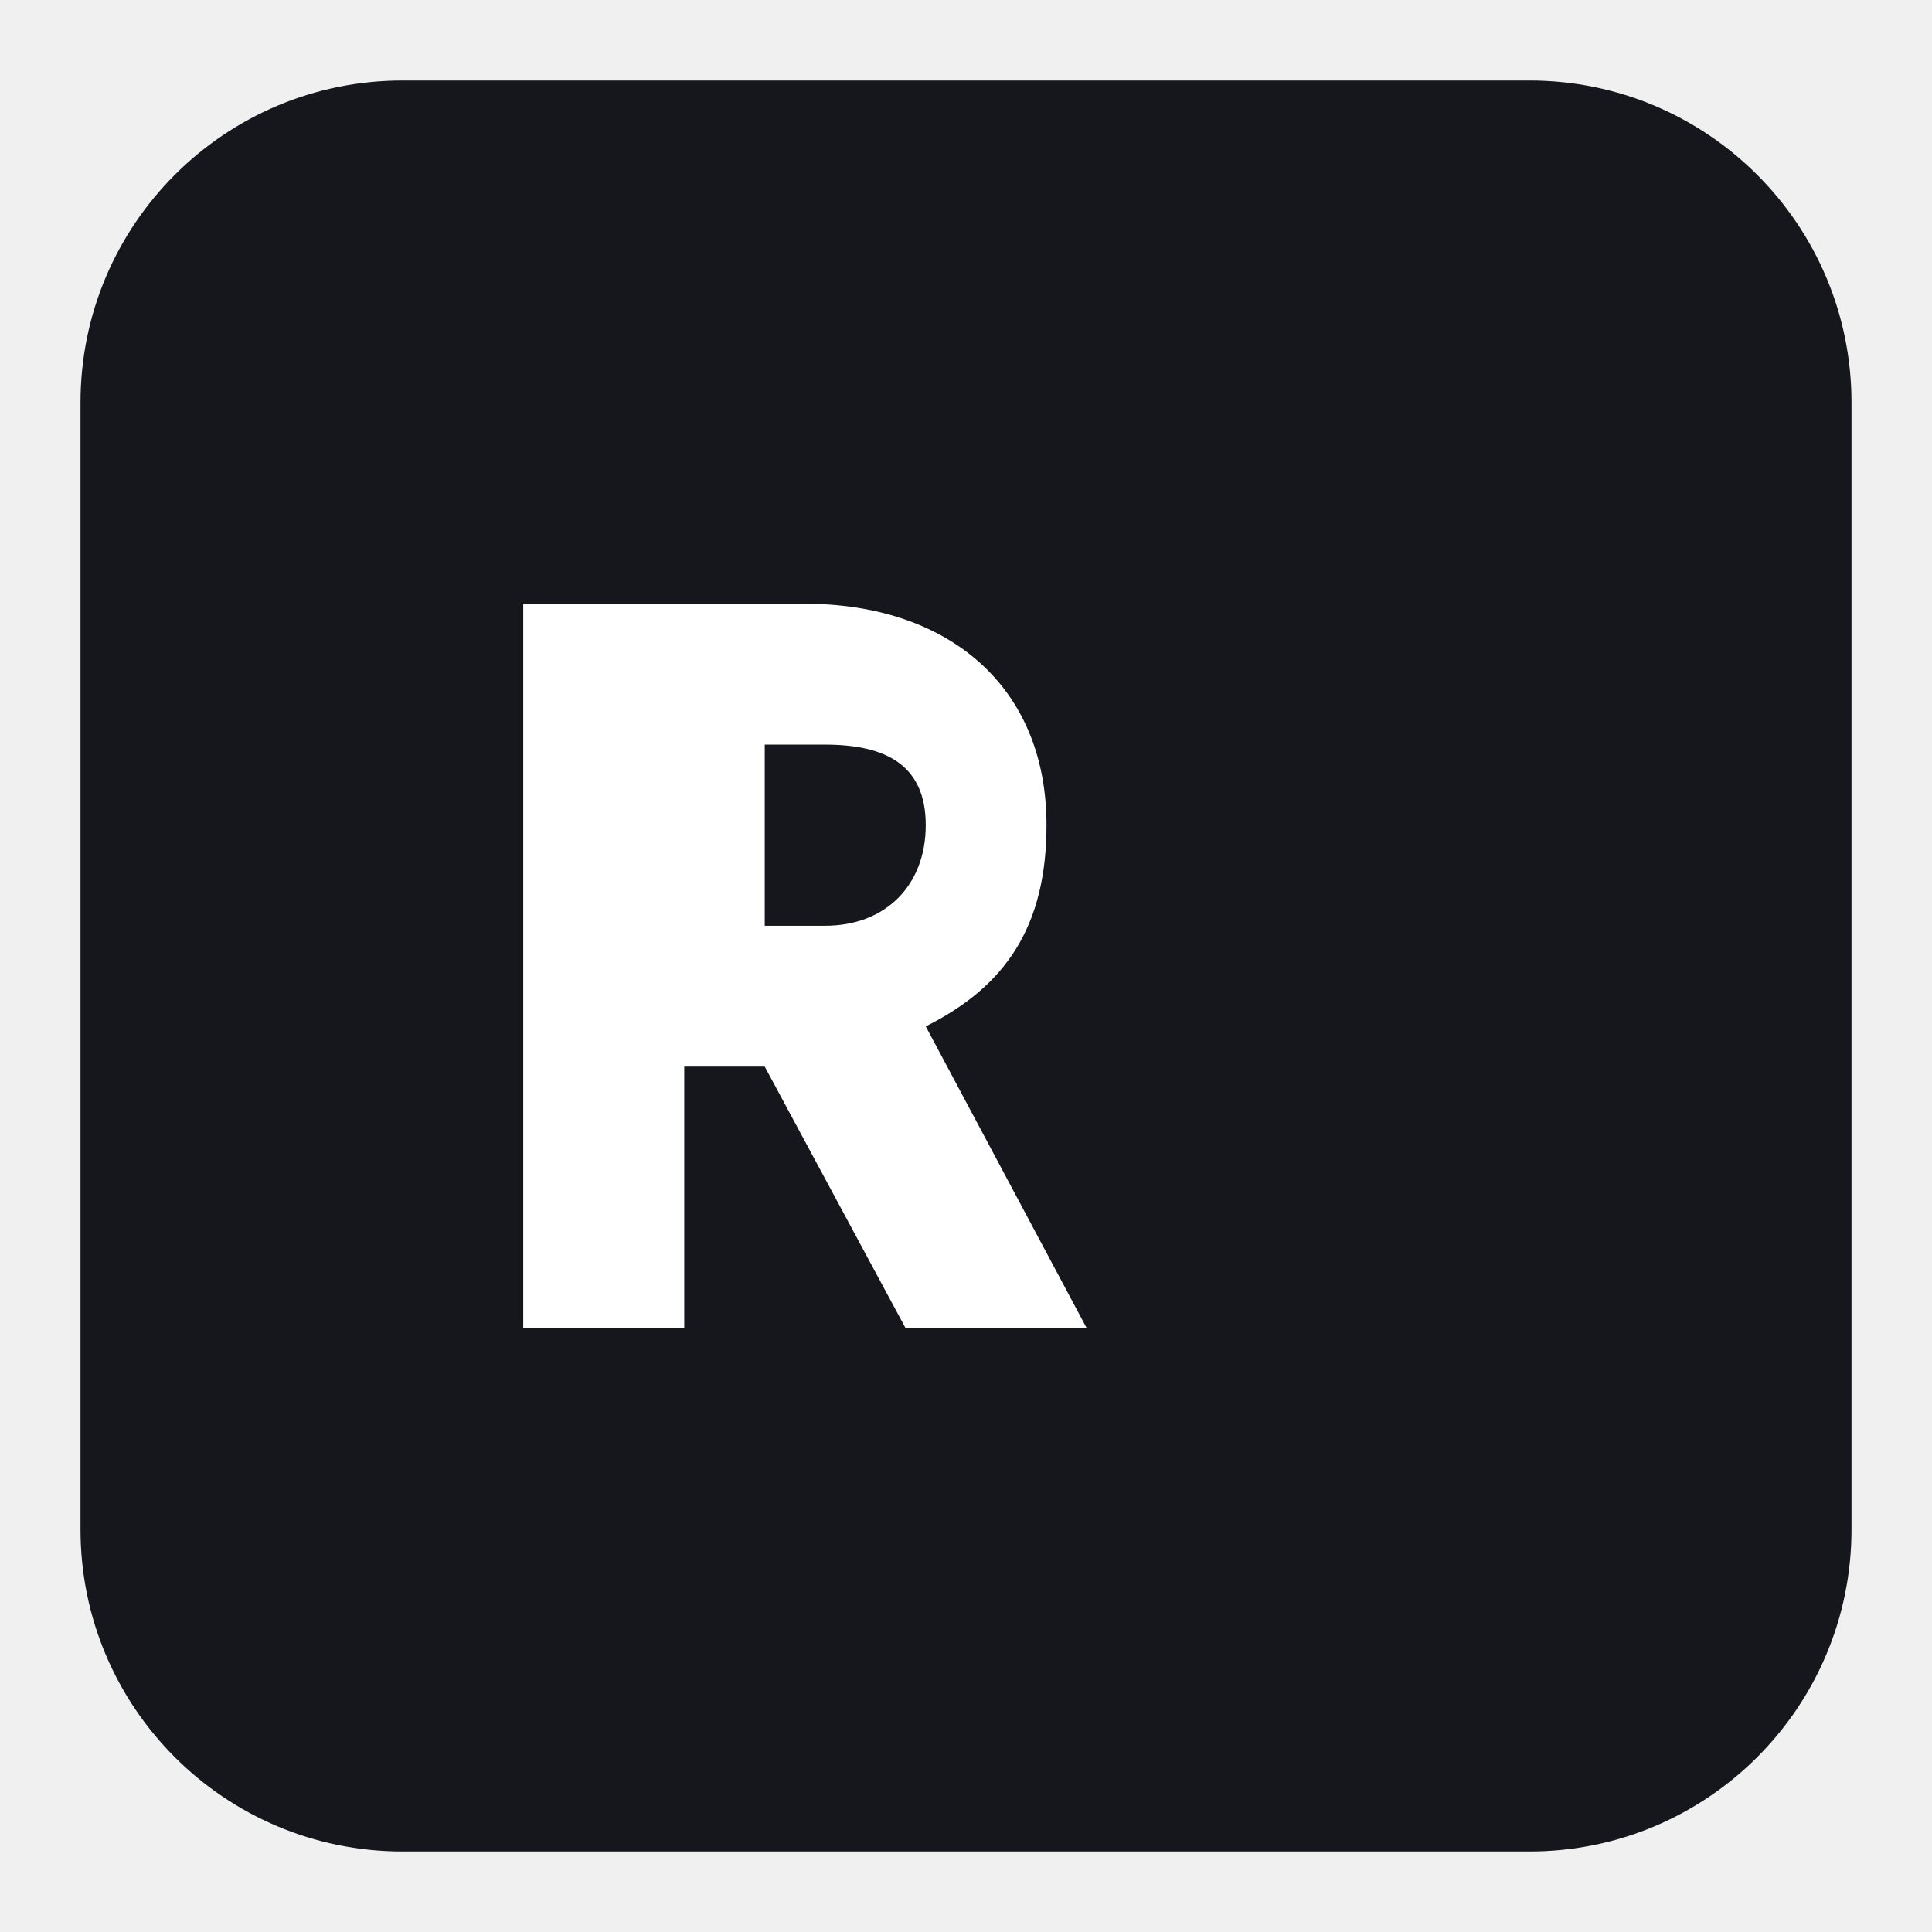
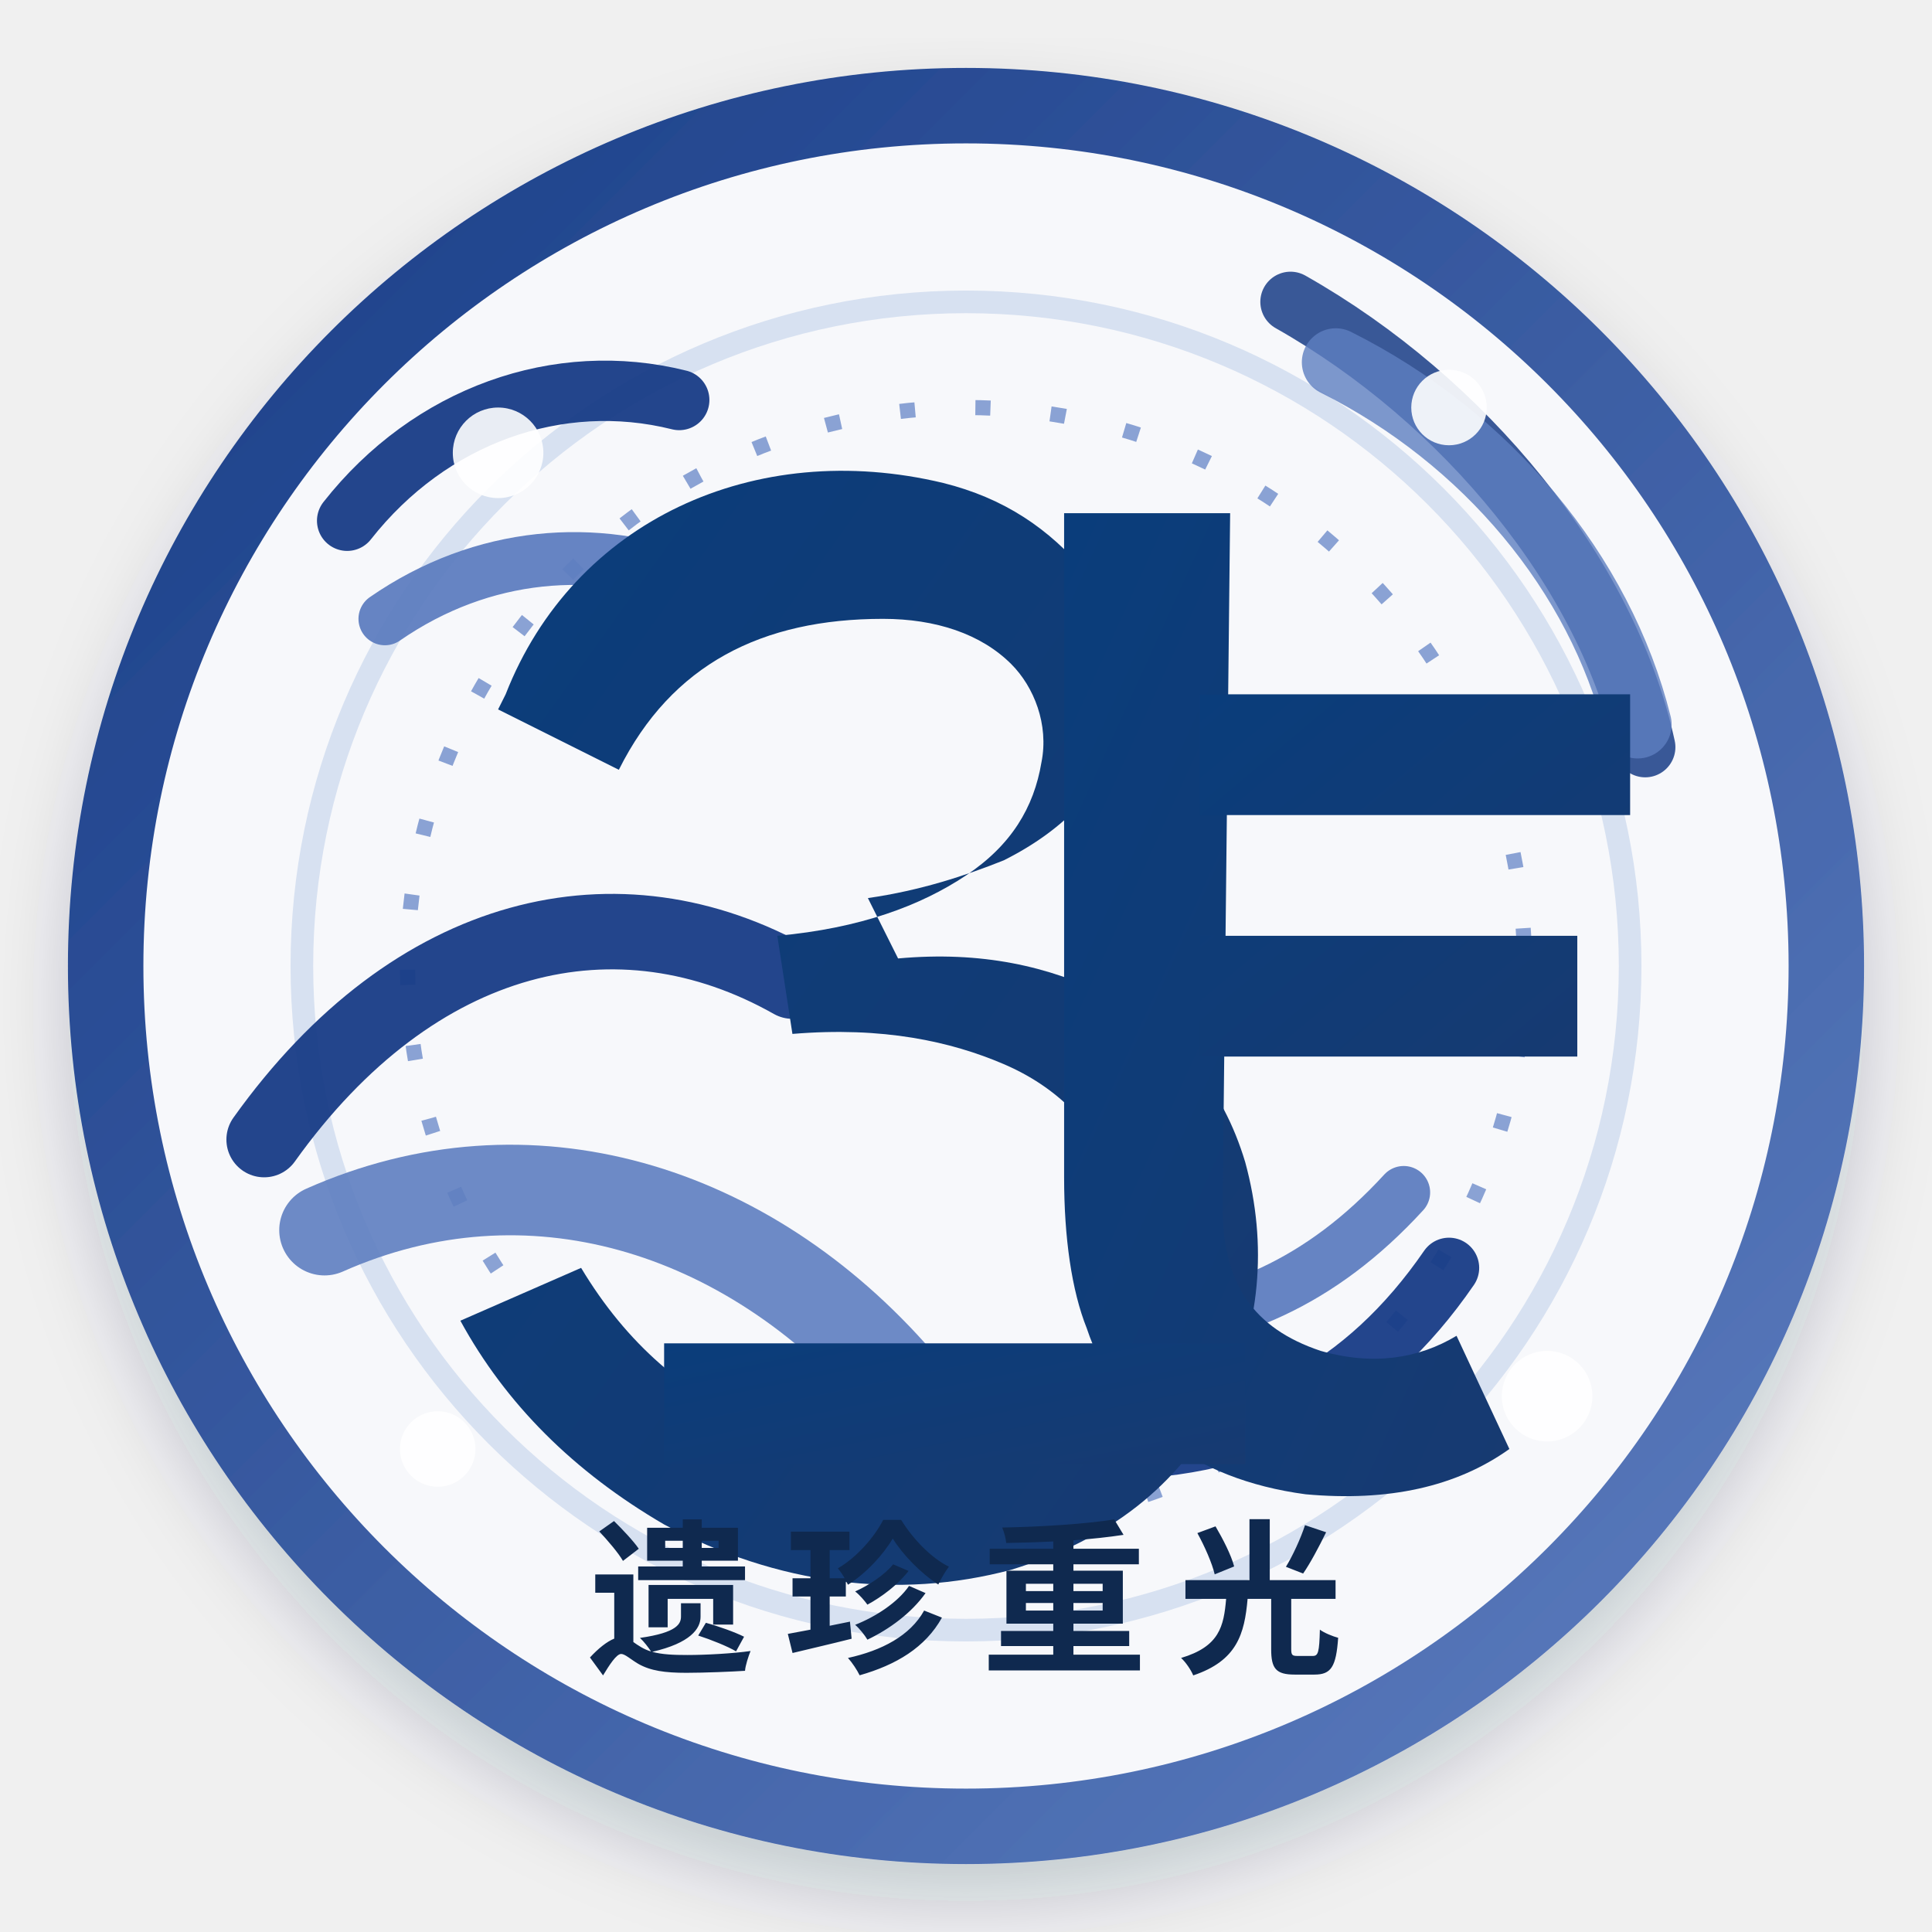
- <svg xmlns="http://www.w3.org/2000/svg" width="96" height="96" viewBox="0 0 96 96">
-   <rect x="4" y="4" width="88" height="88" rx="16" fill="#15171c" />
-   <path d="M30 30h10c7 0 12 4 12 11 0 5-2 8-6 10l8 15h-9l-7-13h-4v13h-8V30zm8 16h3c3 0 5-2 5-5 0-3-2-4-5-4h-3v9z" fill="#fff" />
+ <svg xmlns="http://www.w3.org/2000/svg" width="256" height="256" viewBox="0 0 256 256" role="img" aria-label="遗珍重光">
+   <defs>
+     <linearGradient id="ring" x1="0" y1="0" x2="1" y2="1">
+       <stop offset="0%" stop-color="#183c86" />
+       <stop offset="100%" stop-color="#5e7ec0" />
+     </linearGradient>
+     <linearGradient id="ink" x1="0" y1="0" x2="1" y2="1">
+       <stop offset="0%" stop-color="#0a3d7b" />
+       <stop offset="100%" stop-color="#173a71" />
+     </linearGradient>
+     <filter id="shadow" x="-20%" y="-20%" width="140%" height="140%">
+       <feDropShadow dx="0" dy="5" stdDeviation="5" flood-color="#0d2447" flood-opacity="0.18" />
+     </filter>
+   </defs>
+   <rect width="256" height="256" fill="none" />
+   <circle cx="128" cy="128" r="114" fill="#f7f8fb" stroke="url(#ring)" stroke-width="10" filter="url(#shadow)" />
+   <circle cx="128" cy="128" r="88" fill="none" stroke="#d7e1f1" stroke-width="3" />
+   <circle cx="128" cy="128" r="74" fill="none" stroke="#8aa2d4" stroke-width="2" stroke-dasharray="2 8" />
+   <g fill="none" stroke-linecap="round" stroke-linejoin="round">
+     <path d="M35 151c20-28 47-34 70-21" stroke="#183c86" stroke-width="10" opacity="0.95" />
+     <path d="M43 163c27-12 56-3 76 20" stroke="#5e7ec0" stroke-width="12" opacity="0.9" />
+     <path d="M171 40c23 13 42 36 47 59" stroke="#183c86" stroke-width="8" opacity="0.85" />
+     <path d="M177 48c20 10 35 28 40 48" stroke="#5e7ec0" stroke-width="9" opacity="0.8" />
+   </g>
+   <g fill="none" stroke-linecap="round" stroke-linejoin="round" opacity="0.95">
+     <path d="M46 69c11-14 28-20 44-16" stroke="#183c86" stroke-width="8" />
+     <path d="M51 82c13-9 28-10 41-5" stroke="#5e7ec0" stroke-width="7" />
+     <path d="M192 168c-11 16-26 24-45 24" stroke="#183c86" stroke-width="8" />
+     <path d="M186 158c-11 12-23 17-37 18" stroke="#5e7ec0" stroke-width="7" />
+   </g>
+   <g fill="url(#ink)">
+     <path d="M67 92c9-23 33-34 58-28 8 2 14 6 19 12 5 6 7 13 5 20-2 8-8 14-16 18-5 2-11 4-18 5l4 8c11-1 20 1 28 5 9 5 15 12 18 22 3 11 2 22-3 32-6 11-15 18-28 22-15 4-31 2-46-6-12-7-21-16-27-27l16-7c6 10 14 17 24 21 10 4 20 5 30 2 8-3 13-8 16-15 3-7 3-14 1-20-3-7-8-12-15-15-7-3-16-5-28-4l-2-13c11-1 19-4 25-8 6-4 9-9 10-15 1-5-1-10-4-13-4-4-10-6-17-6-16 0-28 6-35 20l-16-8Z" />
+     <path d="M145 68h18l-1 92c0 10 4 16 13 19 7 2 13 1 18-2l7 15c-7 5-16 7-27 6-15-2-25-10-29-22-2-5-3-12-3-20V68Z" />
+     <path d="M159 92h57v16h-57zM159 124h50v16h-50z" />
+     <path d="M88 178h77v16H88z" />
+   </g>
+   <g fill="#ffffff" opacity="0.9">
+     <circle cx="66" cy="60" r="6" />
+     <circle cx="192" cy="54" r="5" />
+     <circle cx="205" cy="185" r="6" />
+     <circle cx="58" cy="192" r="5" />
+   </g>
+   <text x="128" y="220" text-anchor="middle" fill="#0f294f" font-family="Noto Serif SC, Songti SC, serif" font-size="22" font-weight="700" letter-spacing="4">遗珍重光</text>
</svg>
